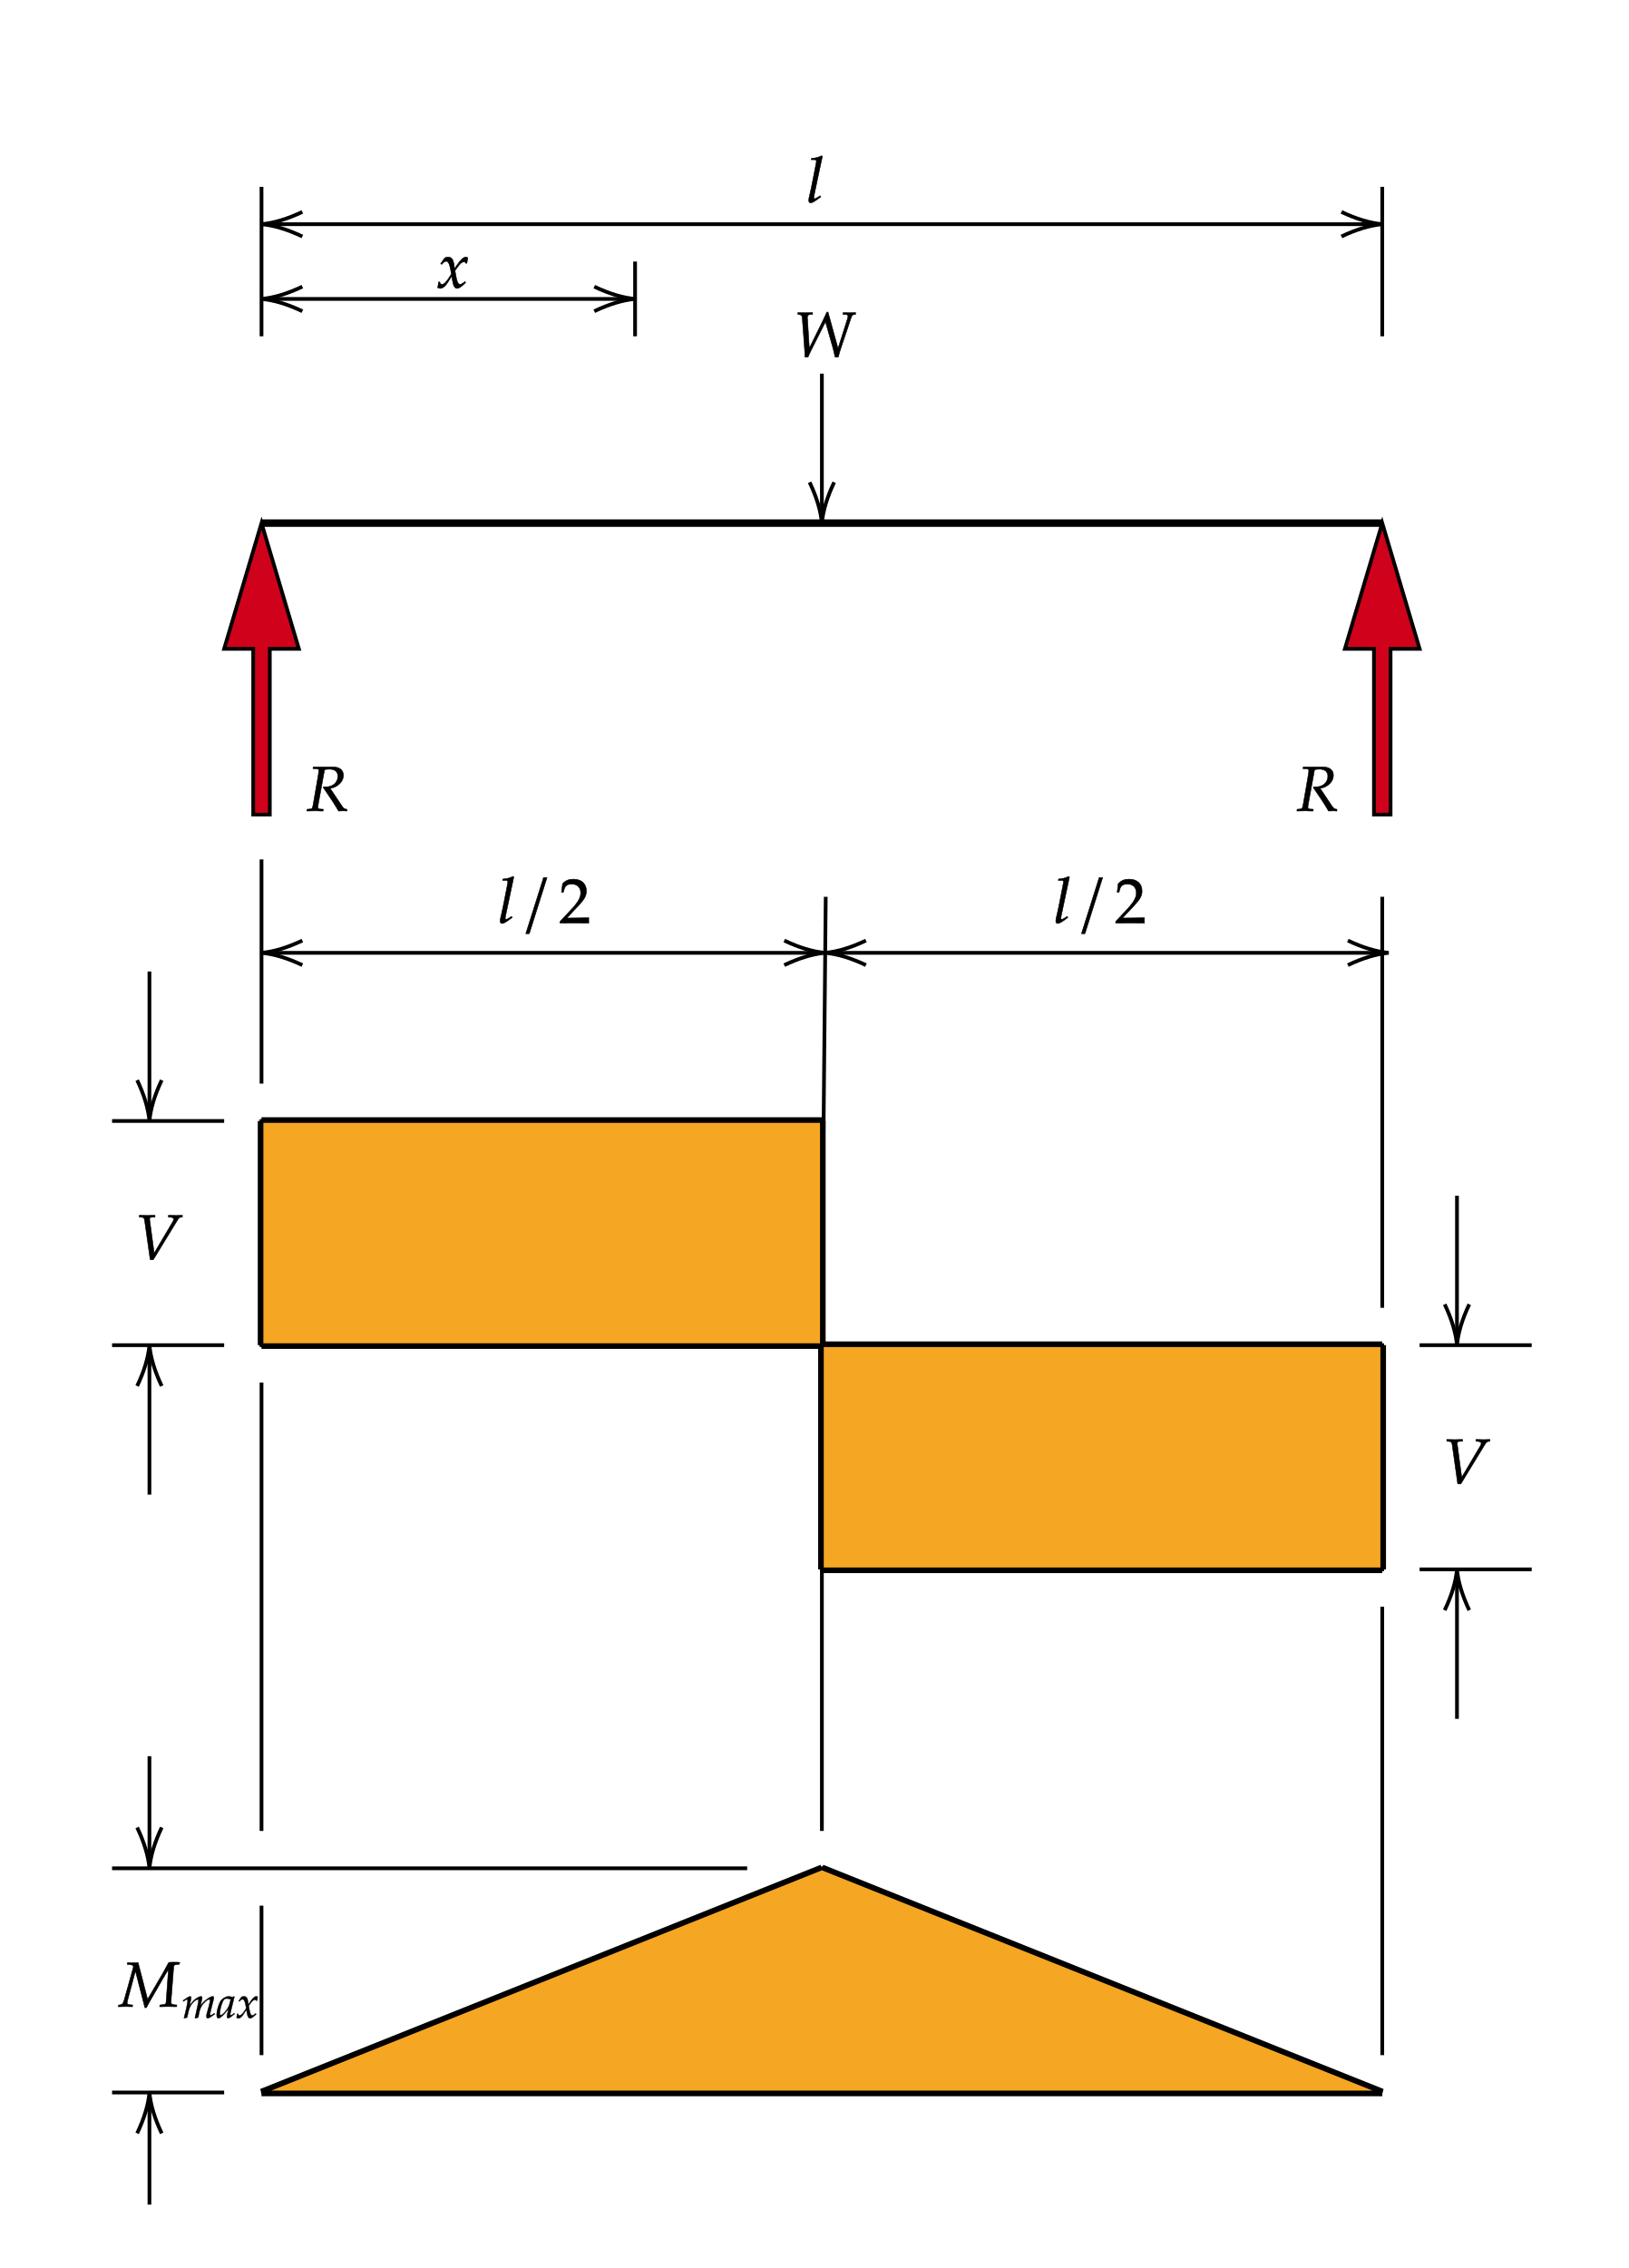
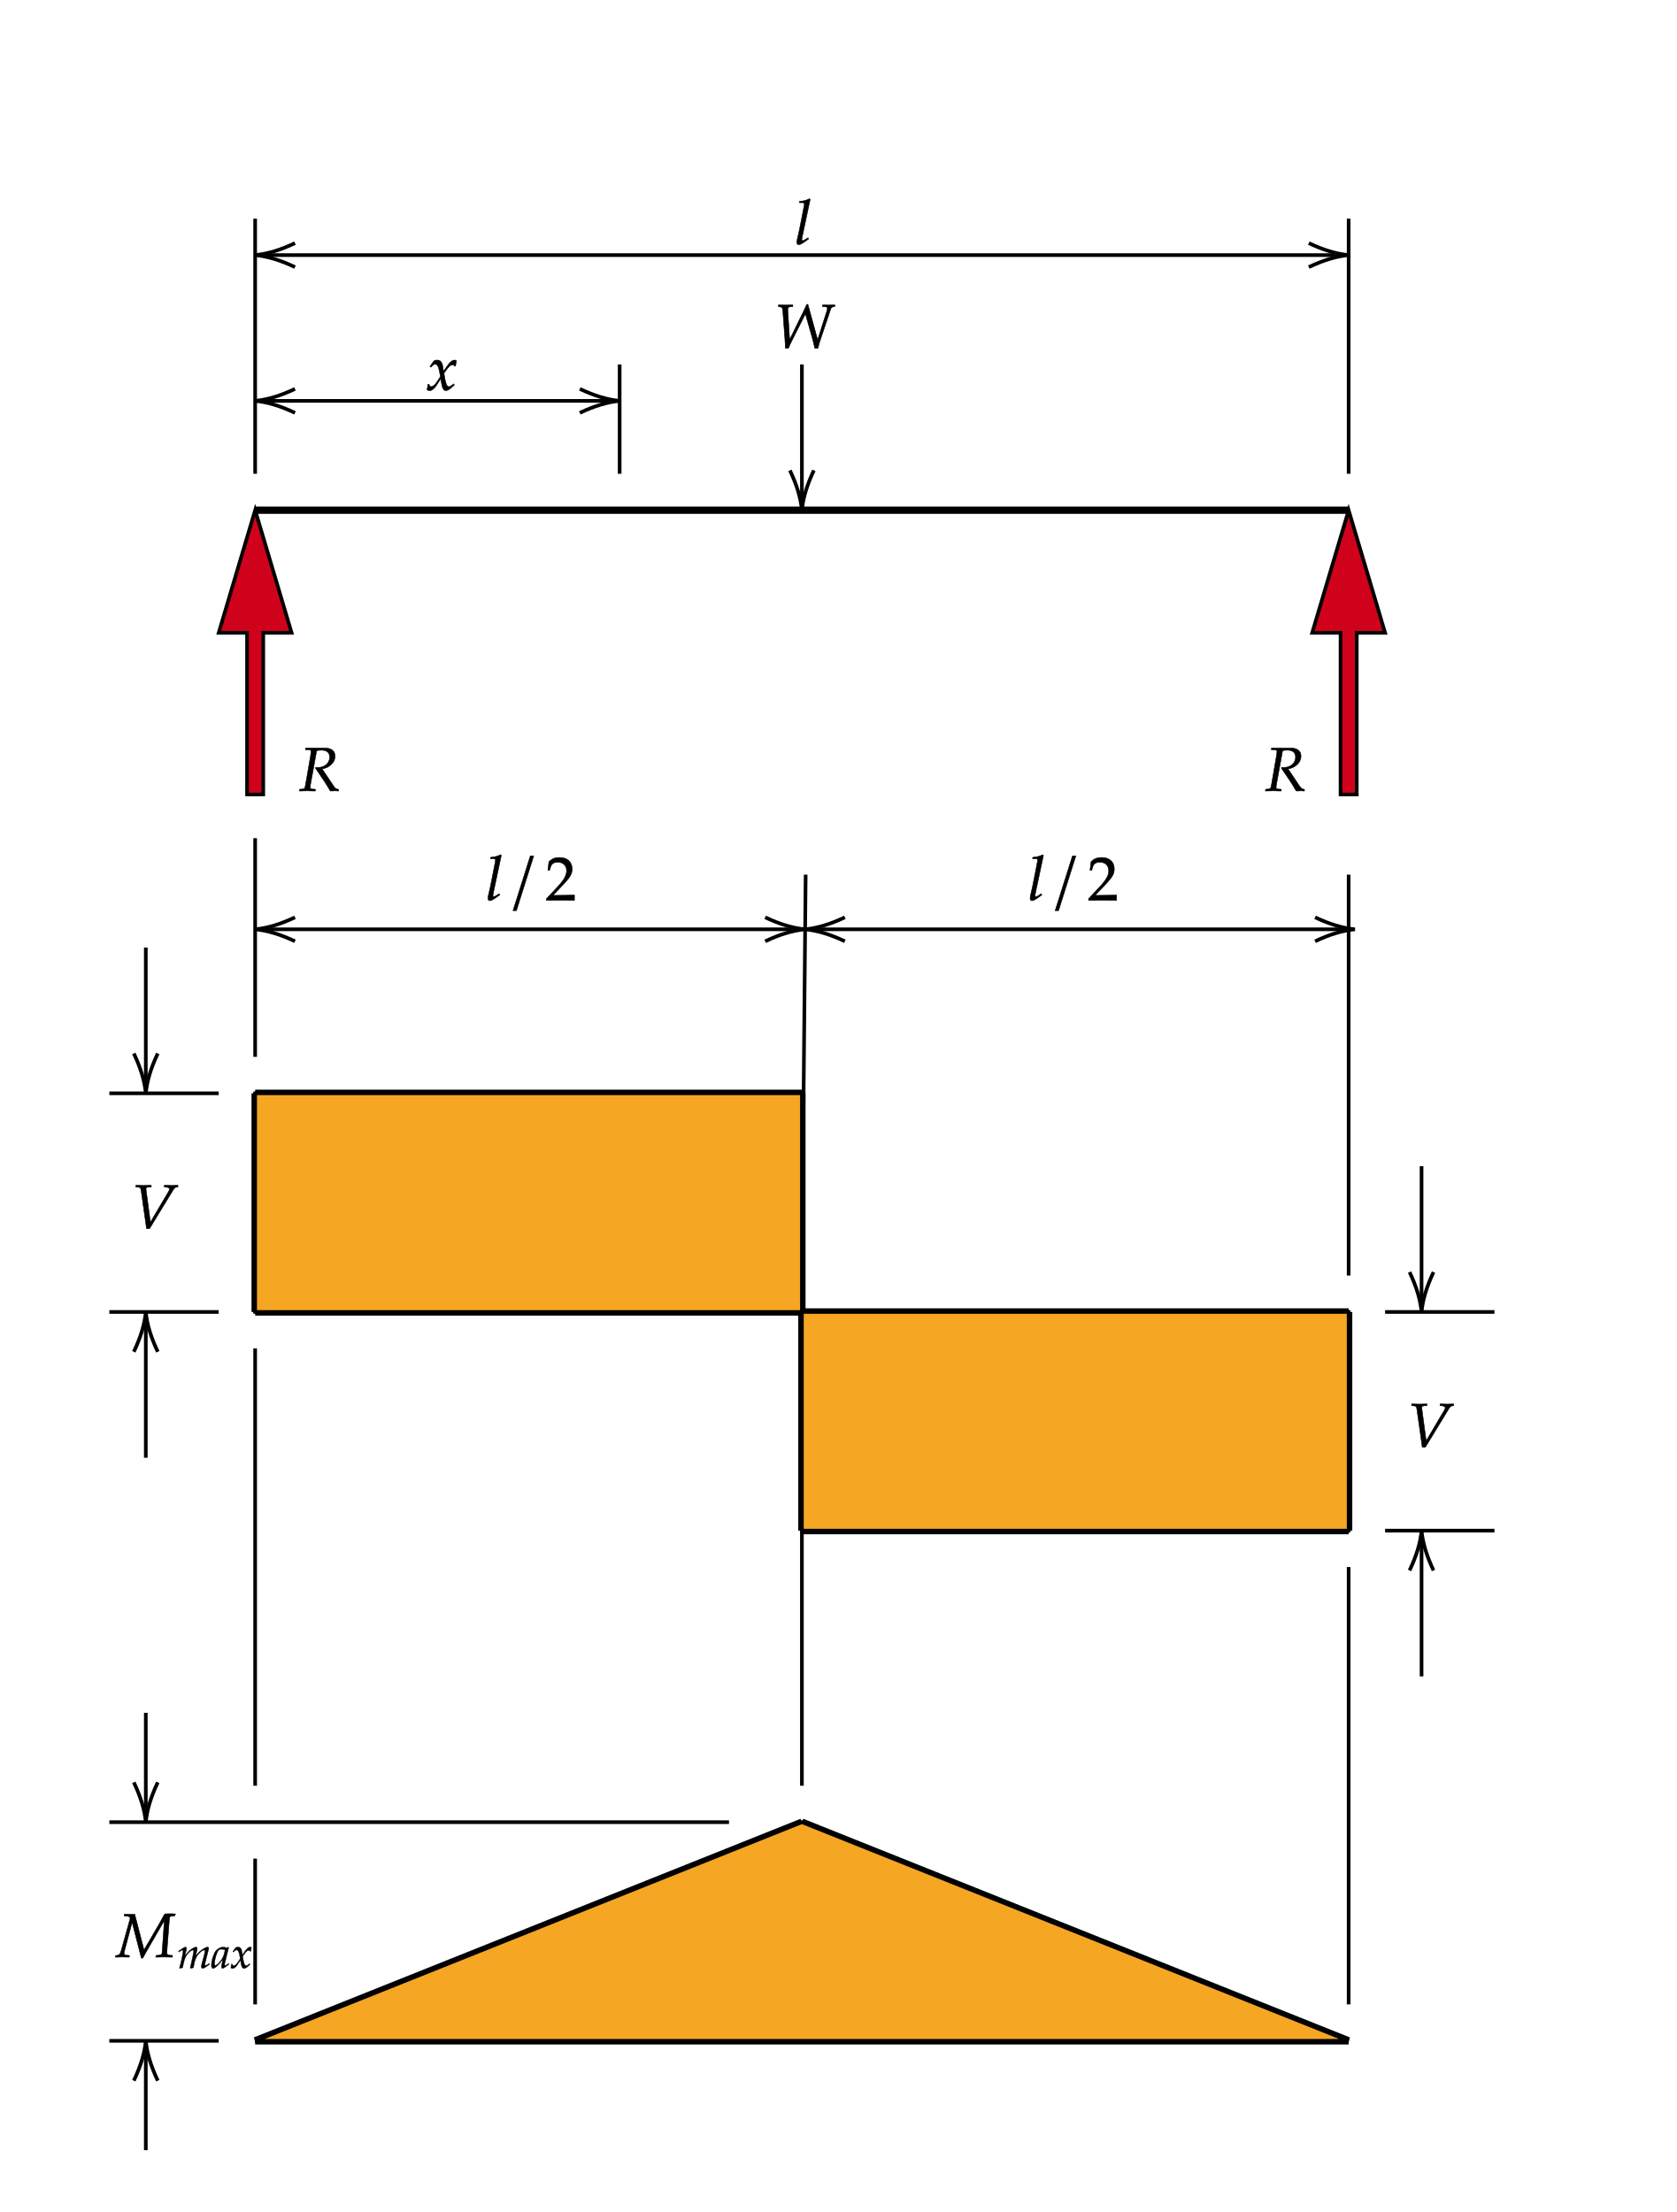
- <svg xmlns="http://www.w3.org/2000/svg" x="0" y="0" width="436" height="606.969" style="         width:436px;         height:606.969px;         background: #FFF;         fill: none; ">
+ <svg xmlns="http://www.w3.org/2000/svg" x="0" y="0" width="460" height="606.969" style="         width:460px;         height:606.969px;         background: #FFF;         fill: none; ">
+   <svg />
  <svg class="role-diagram-draw-area">
    <g class="shapes-region" style="stroke: black; fill: none;">
      <g class="arrow-line">
        <path class="connection real" stroke-dasharray="" d="  M220,100 L220,138" style="stroke: rgb(0, 0, 0); stroke-width: 1; fill: none; fill-opacity: 1;" />
        <g stroke="#000" transform="matrix(-1.8369701987210297e-16,-1,1,-1.8369701987210297e-16,220,140)" style="stroke: rgb(0, 0, 0); stroke-width: 1;">
          <path d=" M10.93,-3.29 Q4.96,-0.45 0,0 Q4.96,0.45 10.93,3.29" />
        </g>
      </g>
      <g class="arrow-line">
        <path class="connection real" stroke-dasharray="" d="  M70,140 L370,140" style="stroke: rgb(0, 0, 0); stroke-width: 2; fill: none; fill-opacity: 1;" />
      </g>
      <g class="composite-shape">
        <path class="real" d=" M60,173.64 L70,140 L80,173.64 L72.22,173.64 L72.22,218 L67.78,218 L67.78,173.64 Z" style="stroke-width: 1; stroke: rgb(0, 0, 0); fill: rgb(208, 2, 27); fill-opacity: 1;" />
      </g>
      <g class="composite-shape">
        <path class="real" d=" M360,173.64 L370,140 L380,173.64 L372.22,173.64 L372.22,218 L367.78,218 L367.78,173.64 Z" style="stroke-width: 1; stroke: rgb(0, 0, 0); fill: rgb(208, 2, 27); fill-opacity: 1;" />
      </g>
      <g class="arrow-line">
-         <path class="connection real" stroke-dasharray="" d="  M70,50 L70,90" style="stroke: rgb(0, 0, 0); stroke-width: 1; fill: none; fill-opacity: 1;" />
-       </g>
-       <g class="arrow-line">
-         <path class="connection real" stroke-dasharray="" d="  M170,70 L170,90" style="stroke: rgb(0, 0, 0); stroke-width: 1; fill: none; fill-opacity: 1;" />
-       </g>
-       <g class="arrow-line">
-         <path class="connection real" stroke-dasharray="" d="  M72,80 L168,80" style="stroke: rgb(0, 0, 0); stroke-width: 1; fill: none; fill-opacity: 1;" />
-         <g stroke="#000" transform="matrix(-1,1.2246467991473532e-16,-1.2246467991473532e-16,-1,170,80)" style="stroke: rgb(0, 0, 0); stroke-width: 1;">
-           <path d=" M10.93,-3.29 Q4.96,-0.45 0,0 Q4.96,0.45 10.93,3.29" />
-         </g>
-         <g stroke="#000" transform="matrix(1,0,0,1,70,80)" style="stroke: rgb(0, 0, 0); stroke-width: 1;">
-           <path d=" M10.93,-3.29 Q4.96,-0.45 0,0 Q4.96,0.45 10.93,3.29" />
-         </g>
-       </g>
-       <g class="arrow-line">
-         <path class="connection real" stroke-dasharray="" d="  M72,60 L368,60" style="stroke: rgb(0, 0, 0); stroke-width: 1; fill: none; fill-opacity: 1;" />
-         <g stroke="#000" transform="matrix(-1,1.2246467991473532e-16,-1.2246467991473532e-16,-1,370,60)" style="stroke: rgb(0, 0, 0); stroke-width: 1;">
-           <path d=" M10.93,-3.29 Q4.96,-0.45 0,0 Q4.96,0.45 10.93,3.29" />
-         </g>
-         <g stroke="#000" transform="matrix(1,0,0,1,70,60)" style="stroke: rgb(0, 0, 0); stroke-width: 1;">
-           <path d=" M10.93,-3.29 Q4.96,-0.45 0,0 Q4.96,0.45 10.93,3.29" />
-         </g>
-       </g>
-       <g class="arrow-line">
-         <path class="connection real" stroke-dasharray="" d="  M370,50 L370,90" style="stroke: rgb(0, 0, 0); stroke-width: 1; fill: none; fill-opacity: 1;" />
+         <path class="connection real" stroke-dasharray="" d="  M70,60 L70,130" style="stroke: rgb(0, 0, 0); stroke-width: 1; fill: none; fill-opacity: 1;" />
+       </g>
+       <g class="arrow-line">
+         <path class="connection real" stroke-dasharray="" d="  M170,100 L170,130" style="stroke: rgb(0, 0, 0); stroke-width: 1; fill: none; fill-opacity: 1;" />
+       </g>
+       <g class="arrow-line">
+         <path class="connection real" stroke-dasharray="" d="  M72,110 L168,110" style="stroke: rgb(0, 0, 0); stroke-width: 1; fill: none; fill-opacity: 1;" />
+         <g stroke="#000" transform="matrix(-1,1.2246467991473532e-16,-1.2246467991473532e-16,-1,170,110)" style="stroke: rgb(0, 0, 0); stroke-width: 1;">
+           <path d=" M10.93,-3.29 Q4.96,-0.45 0,0 Q4.96,0.45 10.93,3.29" />
+         </g>
+         <g stroke="#000" transform="matrix(1,0,0,1,70,110)" style="stroke: rgb(0, 0, 0); stroke-width: 1;">
+           <path d=" M10.93,-3.29 Q4.96,-0.45 0,0 Q4.96,0.45 10.93,3.29" />
+         </g>
+       </g>
+       <g class="arrow-line">
+         <path class="connection real" stroke-dasharray="" d="  M72,70 L368,70" style="stroke: rgb(0, 0, 0); stroke-width: 1; fill: none; fill-opacity: 1;" />
+         <g stroke="#000" transform="matrix(-1,1.2246467991473532e-16,-1.2246467991473532e-16,-1,370,70)" style="stroke: rgb(0, 0, 0); stroke-width: 1;">
+           <path d=" M10.93,-3.29 Q4.96,-0.45 0,0 Q4.96,0.45 10.93,3.29" />
+         </g>
+         <g stroke="#000" transform="matrix(1,0,0,1,70,70)" style="stroke: rgb(0, 0, 0); stroke-width: 1;">
+           <path d=" M10.93,-3.29 Q4.96,-0.45 0,0 Q4.96,0.45 10.93,3.29" />
+         </g>
+       </g>
+       <g class="arrow-line">
+         <path class="connection real" stroke-dasharray="" d="  M370,60 L370,130" style="stroke: rgb(0, 0, 0); stroke-width: 1; fill: none; fill-opacity: 1;" />
      </g>
      <g class="arrow-line">
        <path class="connection real" stroke-dasharray="" d="  M70,230 L70,290" style="stroke: rgb(0, 0, 0); stroke-width: 1; fill: none; fill-opacity: 1;" />
      </g>
      <g class="arrow-line">
        <path class="connection real" stroke-dasharray="" d="  M370,240 L370,350" style="stroke: rgb(0, 0, 0); stroke-width: 1; fill: none; fill-opacity: 1;" />
      </g>
      <g class="arrow-line">
        <path class="connection real" stroke-dasharray="" d="  M221.03,240 L220,350" style="stroke: rgb(0, 0, 0); stroke-width: 1; fill: none; fill-opacity: 1;" />
      </g>
      <g class="arrow-line">
        <path class="connection real" stroke-dasharray="" d="  M72,255 L218.86,255" style="stroke: rgb(0, 0, 0); stroke-width: 1; fill: none; fill-opacity: 1;" />
        <g stroke="#000" transform="matrix(-1,1.2246467991473532e-16,-1.2246467991473532e-16,-1,220.8597,255)" style="stroke: rgb(0, 0, 0); stroke-width: 1;">
          <path d=" M10.93,-3.29 Q4.96,-0.45 0,0 Q4.96,0.45 10.93,3.29" />
        </g>
        <g stroke="#000" transform="matrix(1,0,0,1,70,255)" style="stroke: rgb(0, 0, 0); stroke-width: 1;">
          <path d=" M10.93,-3.29 Q4.96,-0.45 0,0 Q4.96,0.45 10.93,3.29" />
        </g>
      </g>
      <g class="arrow-line">
        <path class="connection real" stroke-dasharray="" d="  M222.86,255 L369.72,255" style="stroke: rgb(0, 0, 0); stroke-width: 1; fill: none; fill-opacity: 1;" />
        <g stroke="#000" transform="matrix(-1,1.2246467991473532e-16,-1.2246467991473532e-16,-1,371.7195,255)" style="stroke: rgb(0, 0, 0); stroke-width: 1;">
          <path d=" M10.93,-3.29 Q4.96,-0.45 0,0 Q4.96,0.45 10.93,3.29" />
        </g>
        <g stroke="#000" transform="matrix(1,0,0,1,220.8597,255)" style="stroke: rgb(0, 0, 0); stroke-width: 1;">
          <path d=" M10.93,-3.29 Q4.96,-0.45 0,0 Q4.96,0.45 10.93,3.29" />
        </g>
      </g>
      <g class="arrow-line">
        <path class="connection real" stroke-dasharray="" d="  M70,300 L70,360" style="stroke: rgb(0, 0, 0); stroke-width: 2; fill: none; fill-opacity: 1;" />
      </g>
      <g class="arrow-line">
        <path class="connection real" stroke-dasharray="" d="  M70,360 L370,360" style="stroke: rgb(0, 0, 0); stroke-width: 2; fill: none; fill-opacity: 1;" />
      </g>
      <g class="arrow-line">
        <path class="connection real" stroke-dasharray="" d="  M370,360 L370,420" style="stroke: rgb(0, 0, 0); stroke-width: 2; fill: none; fill-opacity: 1;" />
      </g>
      <g class="arrow-line">
        <path class="connection real" stroke-dasharray="" d="  M220,420 L370,420" style="stroke: rgb(0, 0, 0); stroke-width: 2; fill: none; fill-opacity: 1;" />
      </g>
      <g class="arrow-line">
        <path class="connection real" stroke-dasharray="" d="  M30,300 L60,300" style="stroke: rgb(0, 0, 0); stroke-width: 1; fill: none; fill-opacity: 1;" />
      </g>
      <g class="arrow-line">
        <path class="connection real" stroke-dasharray="" d="  M30,360 L60,360" style="stroke: rgb(0, 0, 0); stroke-width: 1; fill: none; fill-opacity: 1;" />
      </g>
      <g class="arrow-line">
        <path class="connection real" stroke-dasharray="" d="  M40,260 L40,298" style="stroke: rgb(0, 0, 0); stroke-width: 1; fill: none; fill-opacity: 1;" />
        <g stroke="#000" transform="matrix(-1.8369701987210297e-16,-1,1,-1.8369701987210297e-16,40,300)" style="stroke: rgb(0, 0, 0); stroke-width: 1;">
          <path d=" M10.93,-3.29 Q4.96,-0.45 0,0 Q4.96,0.45 10.93,3.29" />
        </g>
      </g>
      <g class="arrow-line">
        <path class="connection real" stroke-dasharray="" d="  M40,400 L40,362" style="stroke: rgb(0, 0, 0); stroke-width: 1; fill: none; fill-opacity: 1;" />
        <g stroke="#000" transform="matrix(3.061616997868383e-16,1,-1,3.061616997868383e-16,40,360)" style="stroke: rgb(0, 0, 0); stroke-width: 1;">
          <path d=" M10.93,-3.29 Q4.96,-0.45 0,0 Q4.96,0.45 10.93,3.29" />
        </g>
      </g>
      <g class="arrow-line">
        <path class="connection real" stroke-dasharray="" d="  M380,360 L410,360" style="stroke: rgb(0, 0, 0); stroke-width: 1; fill: none; fill-opacity: 1;" />
      </g>
      <g class="arrow-line">
        <path class="connection real" stroke-dasharray="" d="  M380,420 L410,420" style="stroke: rgb(0, 0, 0); stroke-width: 1; fill: none; fill-opacity: 1;" />
      </g>
      <g class="arrow-line">
        <path class="connection real" stroke-dasharray="" d="  M390,320 L390,358" style="stroke: rgb(0, 0, 0); stroke-width: 1; fill: none; fill-opacity: 1;" />
        <g stroke="#000" transform="matrix(-1.8369701987210297e-16,-1,1,-1.8369701987210297e-16,390,360)" style="stroke: rgb(0, 0, 0); stroke-width: 1;">
          <path d=" M10.93,-3.29 Q4.96,-0.45 0,0 Q4.96,0.45 10.93,3.29" />
        </g>
      </g>
      <g class="arrow-line">
        <path class="connection real" stroke-dasharray="" d="  M390,460 L390,422" style="stroke: rgb(0, 0, 0); stroke-width: 1; fill: none; fill-opacity: 1;" />
        <g stroke="#000" transform="matrix(3.061616997868383e-16,1,-1,3.061616997868383e-16,390,420)" style="stroke: rgb(0, 0, 0); stroke-width: 1;">
          <path d=" M10.93,-3.29 Q4.96,-0.45 0,0 Q4.96,0.45 10.93,3.29" />
        </g>
      </g>
      <g class="arrow-line">
        <path class="connection real" stroke-dasharray="" d="  M70,560 L370,560" style="stroke: rgb(0, 0, 0); stroke-width: 2; fill: rgb(245, 166, 35); fill-opacity: 1;" />
      </g>
      <g class="arrow-line">
        <path class="connection real" stroke-dasharray="" d="  M220,370 L220,490" style="stroke: rgb(0, 0, 0); stroke-width: 1; fill: none; fill-opacity: 1;" />
      </g>
      <g class="arrow-line">
        <path class="connection real" stroke-dasharray="" d="  M30,500 L200,500" style="stroke: rgb(0, 0, 0); stroke-width: 1; fill: none; fill-opacity: 1;" />
      </g>
      <g class="arrow-line">
        <path class="connection real" stroke-dasharray="" d="  M30,560 L60,560" style="stroke: rgb(0, 0, 0); stroke-width: 1; fill: none; fill-opacity: 1;" />
      </g>
      <g class="arrow-line">
        <path class="connection real" stroke-dasharray="" d="  M40,470 L40,498" style="stroke: rgb(0, 0, 0); stroke-width: 1; fill: none; fill-opacity: 1;" />
        <g stroke="#000" transform="matrix(-1.8369701987210297e-16,-1,1,-1.8369701987210297e-16,40,500)" style="stroke: rgb(0, 0, 0); stroke-width: 1;">
          <path d=" M10.93,-3.29 Q4.96,-0.45 0,0 Q4.96,0.45 10.93,3.29" />
        </g>
      </g>
      <g class="arrow-line">
        <path class="connection real" stroke-dasharray="" d="  M40,590 L40,562" style="stroke: rgb(0, 0, 0); stroke-width: 1; fill: none; fill-opacity: 1;" />
        <g stroke="#000" transform="matrix(3.061616997868383e-16,1,-1,3.061616997868383e-16,40,560)" style="stroke: rgb(0, 0, 0); stroke-width: 1;">
          <path d=" M10.93,-3.29 Q4.96,-0.45 0,0 Q4.96,0.45 10.93,3.29" />
        </g>
      </g>
      <g class="arrow-line">
        <path class="connection real" stroke-dasharray="" d="  M70,370 L70,490" style="stroke: rgb(0, 0, 0); stroke-width: 1; fill: none; fill-opacity: 1;" />
      </g>
      <g class="arrow-line">
        <path class="connection real" stroke-dasharray="" d="  M370,430 L370,550" style="stroke: rgb(0, 0, 0); stroke-width: 1; fill: none; fill-opacity: 1;" />
      </g>
      <g class="arrow-line">
        <path class="connection real" stroke-dasharray="" d="  M70,510 L70,550" style="stroke: rgb(0, 0, 0); stroke-width: 1; fill: none; fill-opacity: 1;" />
      </g>
      <g class="arrow-line">
        <path class="connection real" stroke-dasharray="" d="  M220,420 L220,300" style="stroke: rgb(0, 0, 0); stroke-width: 2; fill: none; fill-opacity: 1;" />
      </g>
      <g class="arrow-line">
        <path class="connection real" stroke-dasharray="" d="  M70,300 L220,300" style="stroke: rgb(0, 0, 0); stroke-width: 2; fill: none; fill-opacity: 1;" />
      </g>
      <g class="shape">
        <polygon class="real" points=" 70,300 220,300 220,360 70,360" style="stroke: rgb(0, 0, 0); stroke-width: 1; fill: rgb(245, 166, 35); fill-opacity: 1;" />
      </g>
      <g class="shape">
        <polygon class="real" points=" 220,360 370,360 370,420 220,420" style="stroke: rgb(0, 0, 0); stroke-width: 1; fill: rgb(245, 166, 35); fill-opacity: 1;" />
      </g>
      <g class="arrow-line">
        <path class="connection real" stroke-dasharray="" d="  M70,560 L220,500" style="stroke: rgb(0, 0, 0); stroke-width: 2; fill: none; fill-opacity: 1;" />
      </g>
      <g class="arrow-line">
        <path class="connection real" stroke-dasharray="" d="  M220,500 L370,560" style="stroke: rgb(0, 0, 0); stroke-width: 2; fill: none; fill-opacity: 1;" />
      </g>
      <g class="shape">
        <polygon class="real" points=" 220,500 220,500 370,560 70,560" style="stroke: rgb(0, 0, 0); stroke-width: 1; fill: rgb(245, 166, 35); fill-opacity: 1;" />
      </g>
      <g />
    </g>
    <g />
    <g />
    <g />
  </svg>
-   <svg width="434" height="604.969" style="width:434px;height:604.969px;font-family:Asana-Math, Asana;background:#FFF;">
+   <svg width="458" height="604.969" style="width:458px;height:604.969px;font-family:Asana-Math, Asana;background:#FFF;">
    <g>
      <g>
        <g>
          <g transform="matrix(1,0,0,1,212.3594,95.42188)">
            <path transform="matrix(0.017,0,0,-0.017,0,0)" d="M303 692L264 691C226 689 202 689 182 689C170 689 148 690 110 691L71 692L71 664L89 662C130 656 138 645 142 588L174 158C179 92 181 44 182 -8L232 -8C246 27 264 66 282 102L506 546L618 154C633 102 644 53 657 -8L708 -8L715 18C725 58 733 85 746 124L917 631C923 648 938 660 960 662L980 664L980 692L948 691C919 690 897 689 883 689C870 689 848 690 818 691L785 692L780 664L819 662C848 661 860 653 860 639C860 626 857 608 851 590L704 128L546 700L528 700C516 673 494 624 476 588L252 132L221 616C221 646 234 660 266 662L303 664Z" stroke="rgb(0,0,0)" stroke-opacity="1" stroke-width="8" fill="rgb(0,0,0)" fill-opacity="1" />
          </g>
        </g>
      </g>
    </g>
    <g>
      <g>
        <g>
-           <g transform="matrix(1,0,0,1,215.8594,54.14062)">
+           <g transform="matrix(1,0,0,1,218,67)">
            <path transform="matrix(0.017,0,0,-0.017,0,0)" d="M251 722L239 733C187 707 151 698 79 691L75 670L123 670C147 670 157 663 157 648C157 645 157 640 154 622C143 567 70 182 55 132C42 82 36 52 36 31C36 6 47 -9 66 -9C92 -9 128 12 226 85L216 103L190 86C161 67 139 56 129 56C122 56 116 66 116 76C116 82 117 89 120 104Z" stroke="rgb(0,0,0)" stroke-opacity="1" stroke-width="8" fill="rgb(0,0,0)" fill-opacity="1" />
          </g>
        </g>
      </g>
    </g>
    <g>
      <g>
        <g>
-           <g transform="matrix(1,0,0,1,117,77)">
+           <g transform="matrix(1,0,0,1,117,107)">
            <path transform="matrix(0.017,0,0,-0.017,0,0)" d="M9 1C24 -7 40 -11 52 -11C85 -11 124 18 155 65L231 182L242 113C255 28 278 -11 314 -11C336 -11 368 6 400 35L449 79L440 98C404 68 379 53 363 53C348 53 335 63 325 83C316 102 305 139 300 168L282 269L317 318C364 383 391 406 422 406C438 406 450 398 455 383L469 387L484 472C472 479 463 482 454 482C414 482 374 446 312 354L275 299L269 347C257 446 230 482 171 482C145 482 123 474 114 461L56 378L73 368C103 402 123 416 142 416C175 416 197 375 214 277L225 215L185 153C142 86 108 54 80 54C65 54 54 58 52 63L41 91L21 88C21 53 13 27 9 1Z" stroke="rgb(0,0,0)" stroke-opacity="1" stroke-width="8" fill="rgb(0,0,0)" fill-opacity="1" />
          </g>
        </g>
      </g>
    </g>
    <g>
      <g>
        <g>
          <g transform="matrix(1,0,0,1,82,217)">
            <path transform="matrix(0.017,0,0,-0.017,0,0)" d="M105 664L161 662C185 661 196 653 196 635C196 621 192 589 187 559L112 125C96 34 94 32 54 28L13 25L9 -3L51 -2C98 0 117 0 141 0L238 -3L264 -3L267 25L218 28C191 30 182 38 182 58C182 67 183 76 186 93L287 648C316 654 336 656 363 656C450 656 496 617 496 543C496 448 418 378 314 378L270 378L267 367C401 172 432 124 507 -3C507 -3 592 0 592 0C593 0 607 -1 626 -3L639 -3L639 24C599 29 588 37 559 79L375 354C430 364 459 376 495 402C553 444 584 499 584 560C584 646 520 693 409 691L108 691Z" stroke="rgb(0,0,0)" stroke-opacity="1" stroke-width="8" fill="rgb(0,0,0)" fill-opacity="1" />
          </g>
        </g>
      </g>
    </g>
    <g>
      <g>
        <g>
          <g transform="matrix(1,0,0,1,347,217)">
            <path transform="matrix(0.017,0,0,-0.017,0,0)" d="M105 664L161 662C185 661 196 653 196 635C196 621 192 589 187 559L112 125C96 34 94 32 54 28L13 25L9 -3L51 -2C98 0 117 0 141 0L238 -3L264 -3L267 25L218 28C191 30 182 38 182 58C182 67 183 76 186 93L287 648C316 654 336 656 363 656C450 656 496 617 496 543C496 448 418 378 314 378L270 378L267 367C401 172 432 124 507 -3C507 -3 592 0 592 0C593 0 607 -1 626 -3L639 -3L639 24C599 29 588 37 559 79L375 354C430 364 459 376 495 402C553 444 584 499 584 560C584 646 520 693 409 691L108 691Z" stroke="rgb(0,0,0)" stroke-opacity="1" stroke-width="8" fill="rgb(0,0,0)" fill-opacity="1" />
          </g>
        </g>
      </g>
    </g>
    <g>
      <g>
        <g>
          <g transform="matrix(1,0,0,1,133.2656,247)">
            <path transform="matrix(0.017,0,0,-0.017,0,0)" d="M251 722L239 733C187 707 151 698 79 691L75 670L123 670C147 670 157 663 157 648C157 645 157 640 154 622C143 567 70 182 55 132C42 82 36 52 36 31C36 6 47 -9 66 -9C92 -9 128 12 226 85L216 103L190 86C161 67 139 56 129 56C122 56 116 66 116 76C116 82 117 89 120 104Z" stroke="rgb(0,0,0)" stroke-opacity="1" stroke-width="8" fill="rgb(0,0,0)" fill-opacity="1" />
          </g>
        </g>
        <g>
          <g transform="matrix(1,0,0,1,141.375,247)">
            <path transform="matrix(0.017,0,0,-0.017,0,0)" d="M297 714L242 714L-37 -169L18 -169Z" stroke="rgb(0,0,0)" stroke-opacity="1" stroke-width="8" fill="rgb(0,0,0)" fill-opacity="1" />
          </g>
        </g>
        <g>
          <g transform="matrix(1,0,0,1,149.6406,247)">
            <path transform="matrix(0.017,0,0,-0.017,0,0)" d="M16 23L16 -3C203 -3 203 0 239 0C275 0 275 -3 468 -3L468 82C353 77 307 81 122 77L304 270C401 373 431 428 431 503C431 618 353 689 226 689C154 689 105 669 56 619L39 483L68 483L81 529C97 587 133 612 200 612C286 612 341 558 341 473C341 398 299 324 186 204Z" stroke="rgb(0,0,0)" stroke-opacity="1" stroke-width="8" fill="rgb(0,0,0)" fill-opacity="1" />
          </g>
        </g>
      </g>
    </g>
    <g>
      <g>
        <g>
          <g transform="matrix(1,0,0,1,282,247)">
            <path transform="matrix(0.017,0,0,-0.017,0,0)" d="M251 722L239 733C187 707 151 698 79 691L75 670L123 670C147 670 157 663 157 648C157 645 157 640 154 622C143 567 70 182 55 132C42 82 36 52 36 31C36 6 47 -9 66 -9C92 -9 128 12 226 85L216 103L190 86C161 67 139 56 129 56C122 56 116 66 116 76C116 82 117 89 120 104Z" stroke="rgb(0,0,0)" stroke-opacity="1" stroke-width="8" fill="rgb(0,0,0)" fill-opacity="1" />
          </g>
        </g>
        <g>
          <g transform="matrix(1,0,0,1,290.1094,247)">
            <path transform="matrix(0.017,0,0,-0.017,0,0)" d="M297 714L242 714L-37 -169L18 -169Z" stroke="rgb(0,0,0)" stroke-opacity="1" stroke-width="8" fill="rgb(0,0,0)" fill-opacity="1" />
          </g>
        </g>
        <g>
          <g transform="matrix(1,0,0,1,298.375,247)">
            <path transform="matrix(0.017,0,0,-0.017,0,0)" d="M16 23L16 -3C203 -3 203 0 239 0C275 0 275 -3 468 -3L468 82C353 77 307 81 122 77L304 270C401 373 431 428 431 503C431 618 353 689 226 689C154 689 105 669 56 619L39 483L68 483L81 529C97 587 133 612 200 612C286 612 341 558 341 473C341 398 299 324 186 204Z" stroke="rgb(0,0,0)" stroke-opacity="1" stroke-width="8" fill="rgb(0,0,0)" fill-opacity="1" />
          </g>
        </g>
      </g>
    </g>
    <g>
      <g>
        <g>
          <g transform="matrix(1,0,0,1,36,337)">
            <path transform="matrix(0.017,0,0,-0.017,0,0)" d="M310 96L239 624C237 646 241 661 281 662L323 664L323 692L282 691C245 690 217 689 199 689C181 689 153 690 116 691L75 692L75 664L100 662C144 659 152 651 159 614L247 -8L296 -8L674 611C699 651 707 658 736 662L754 664L754 692L724 691C697 690 674 689 658 689C648 689 621 690 580 691L534 692L534 664L560 662C598 659 617 649 617 630C617 619 613 608 601 588Z" stroke="rgb(0,0,0)" stroke-opacity="1" stroke-width="8" fill="rgb(0,0,0)" fill-opacity="1" />
          </g>
        </g>
      </g>
    </g>
    <g>
      <g>
        <g>
          <g transform="matrix(1,0,0,1,386,397)">
            <path transform="matrix(0.017,0,0,-0.017,0,0)" d="M310 96L239 624C237 646 241 661 281 662L323 664L323 692L282 691C245 690 217 689 199 689C181 689 153 690 116 691L75 692L75 664L100 662C144 659 152 651 159 614L247 -8L296 -8L674 611C699 651 707 658 736 662L754 664L754 692L724 691C697 690 674 689 658 689C648 689 621 690 580 691L534 692L534 664L560 662C598 659 617 649 617 630C617 619 613 608 601 588Z" stroke="rgb(0,0,0)" stroke-opacity="1" stroke-width="8" fill="rgb(0,0,0)" fill-opacity="1" />
          </g>
        </g>
      </g>
    </g>
    <g>
      <g>
        <g>
          <g transform="matrix(1,0,0,1,32,537)">
            <path transform="matrix(0.017,0,0,-0.017,0,0)" d="M937 664L950 695C922 699 775 701 773 692L688 536L442 114L292 692C269 686 146 690 125 692L122 664L148 662C200 658 218 648 218 622C218 616 72 100 70 93C54 41 39 28 -16 23L-19 -3L20 -2C54 -1 79 0 93 0C107 0 133 -1 168 -2L203 -3L206 25L168 28C136 30 119 40 119 55C119 65 121 78 126 96L250 560L399 -18L422 -18L479 86L718 500L770 587L733 67C729 39 717 32 666 28L635 25L632 -3L679 -2C721 -1 751 0 766 0C782 0 812 -1 853 -2L899 -3L902 25L865 28C829 31 811 42 811 63L812 100L853 631C855 650 870 660 899 662Z" stroke="rgb(0,0,0)" stroke-opacity="1" stroke-width="8" fill="rgb(0,0,0)" fill-opacity="1" />
          </g>
        </g>
        <g>
          <g>
            <g>
              <g>
                <g transform="matrix(1,0,0,1,48.70312,540.0094)">
                  <path transform="matrix(0.0119,0,0,-0.0119,0,0)" d="M730 103L704 86C675 67 653 56 643 56C636 56 630 65 630 76C630 86 632 95 637 116L712 413C716 430 719 446 719 454C719 471 709 482 693 482C664 482 626 464 565 421C502 376 467 341 418 272L448 409C452 429 455 444 455 451C455 470 445 482 429 482C399 482 353 460 298 418C254 384 234 363 169 275L202 408C206 424 208 439 208 451C208 470 199 482 185 482C164 482 126 461 52 408L24 388L31 368C68 391 103 414 110 414C121 414 128 404 128 389C128 338 87 145 46 2L49 -9L117 6L139 108C163 219 190 278 245 338C287 384 332 414 360 414C367 414 371 406 371 393C371 358 349 244 308 69L292 2L297 -9L366 6L387 113C403 194 437 269 481 318C536 379 586 414 618 414C626 414 631 405 631 389C631 365 628 351 606 264C566 105 550 84 550 31C550 6 561 -9 580 -9C606 -9 642 12 740 85ZM1048 204L1019 77C1015 60 1013 42 1013 26C1013 4 1022 -9 1037 -9C1060 -9 1101 17 1183 85L1176 106C1152 86 1123 59 1101 59C1092 59 1086 68 1086 82C1086 87 1086 90 1087 93L1179 472L1169 481L1136 463C1095 478 1078 482 1051 482C1023 482 1003 477 976 464C914 433 881 403 856 354C812 265 781 145 781 67C781 23 796 -11 815 -11C852 -11 932 41 1048 204ZM1096 414C1074 305 1055 253 1021 201C964 117 903 59 871 59C859 59 853 72 853 99C853 163 881 280 916 360C940 415 963 433 1011 433C1034 433 1052 429 1096 414ZM1229 1C1244 -7 1260 -11 1272 -11C1305 -11 1344 18 1375 65L1451 182L1462 113C1475 28 1498 -11 1534 -11C1556 -11 1588 6 1620 35L1669 79L1660 98C1624 68 1599 53 1583 53C1568 53 1555 63 1545 83C1536 102 1525 139 1520 168L1502 269L1537 318C1584 383 1611 406 1642 406C1658 406 1670 398 1675 383L1689 387L1704 472C1692 479 1683 482 1674 482C1634 482 1594 446 1532 354L1495 299L1489 347C1477 446 1450 482 1391 482C1365 482 1343 474 1334 461L1276 378L1293 368C1323 402 1343 416 1362 416C1395 416 1417 375 1434 277L1445 215L1405 153C1362 86 1328 54 1300 54C1285 54 1274 58 1272 63L1261 91L1241 88C1241 53 1233 27 1229 1Z" stroke="rgb(0,0,0)" stroke-opacity="1" stroke-width="8" fill="rgb(0,0,0)" fill-opacity="1" />
                </g>
              </g>
            </g>
          </g>
        </g>
      </g>
    </g>
  </svg>
</svg>
